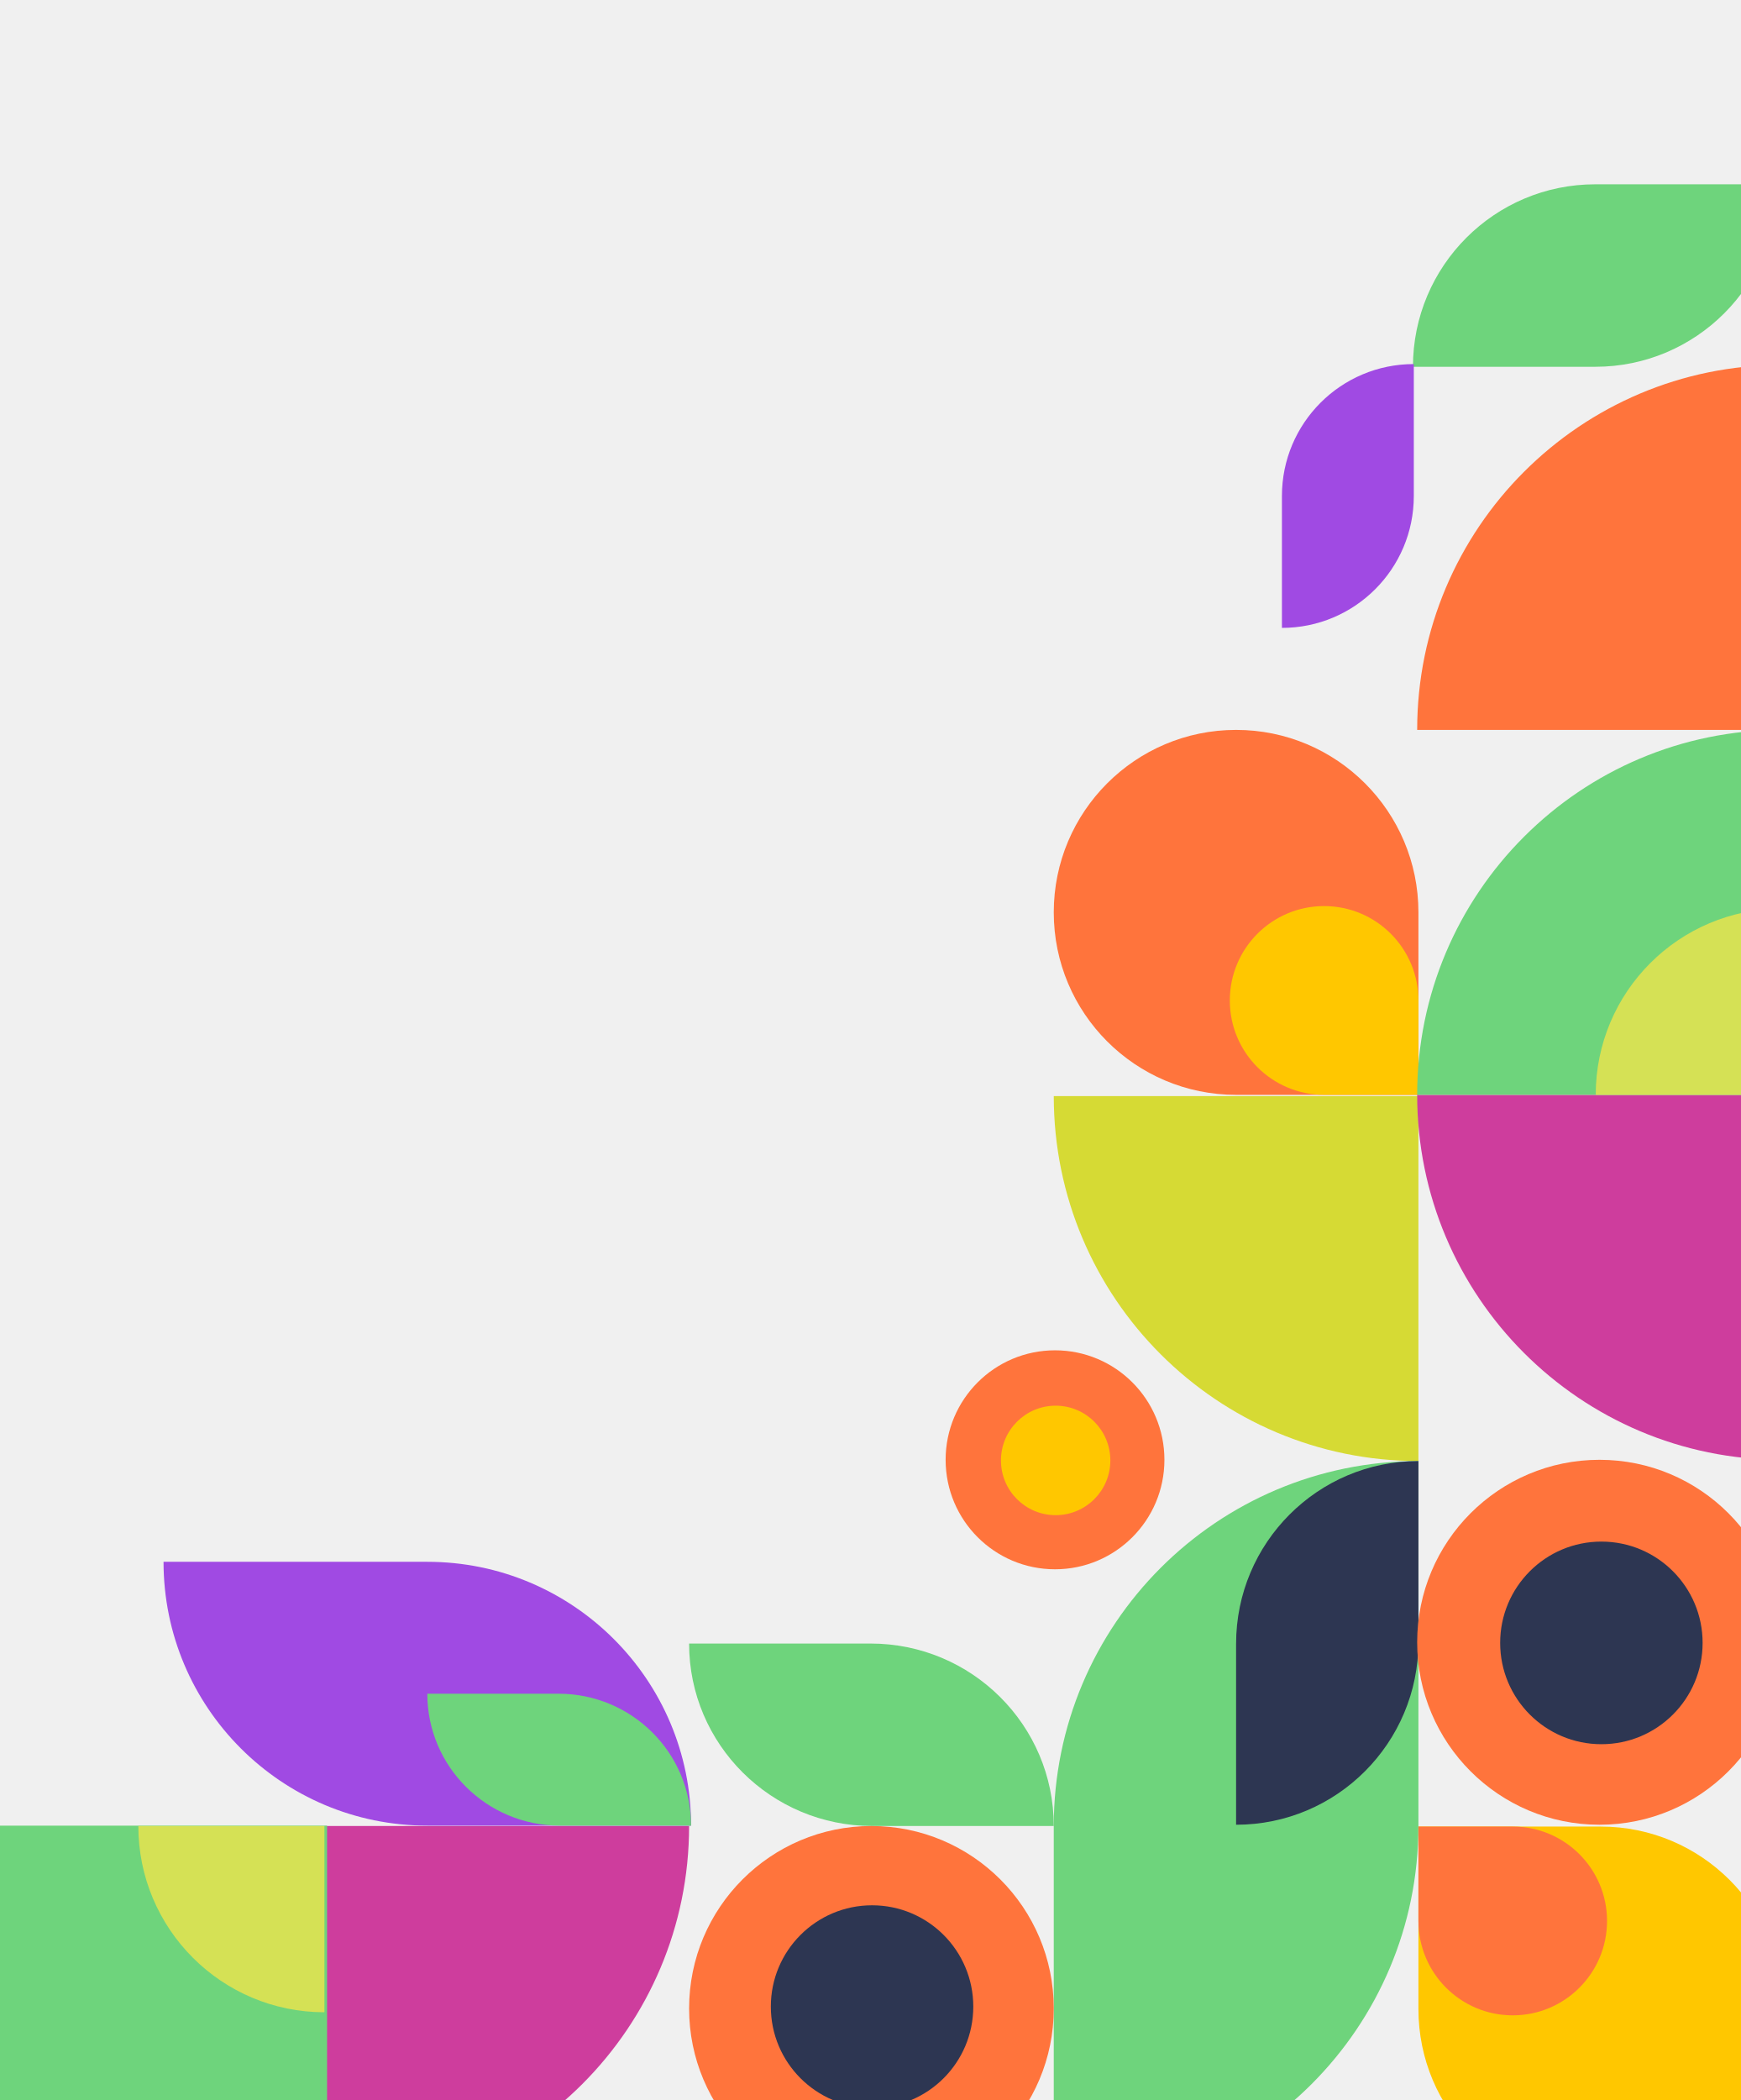
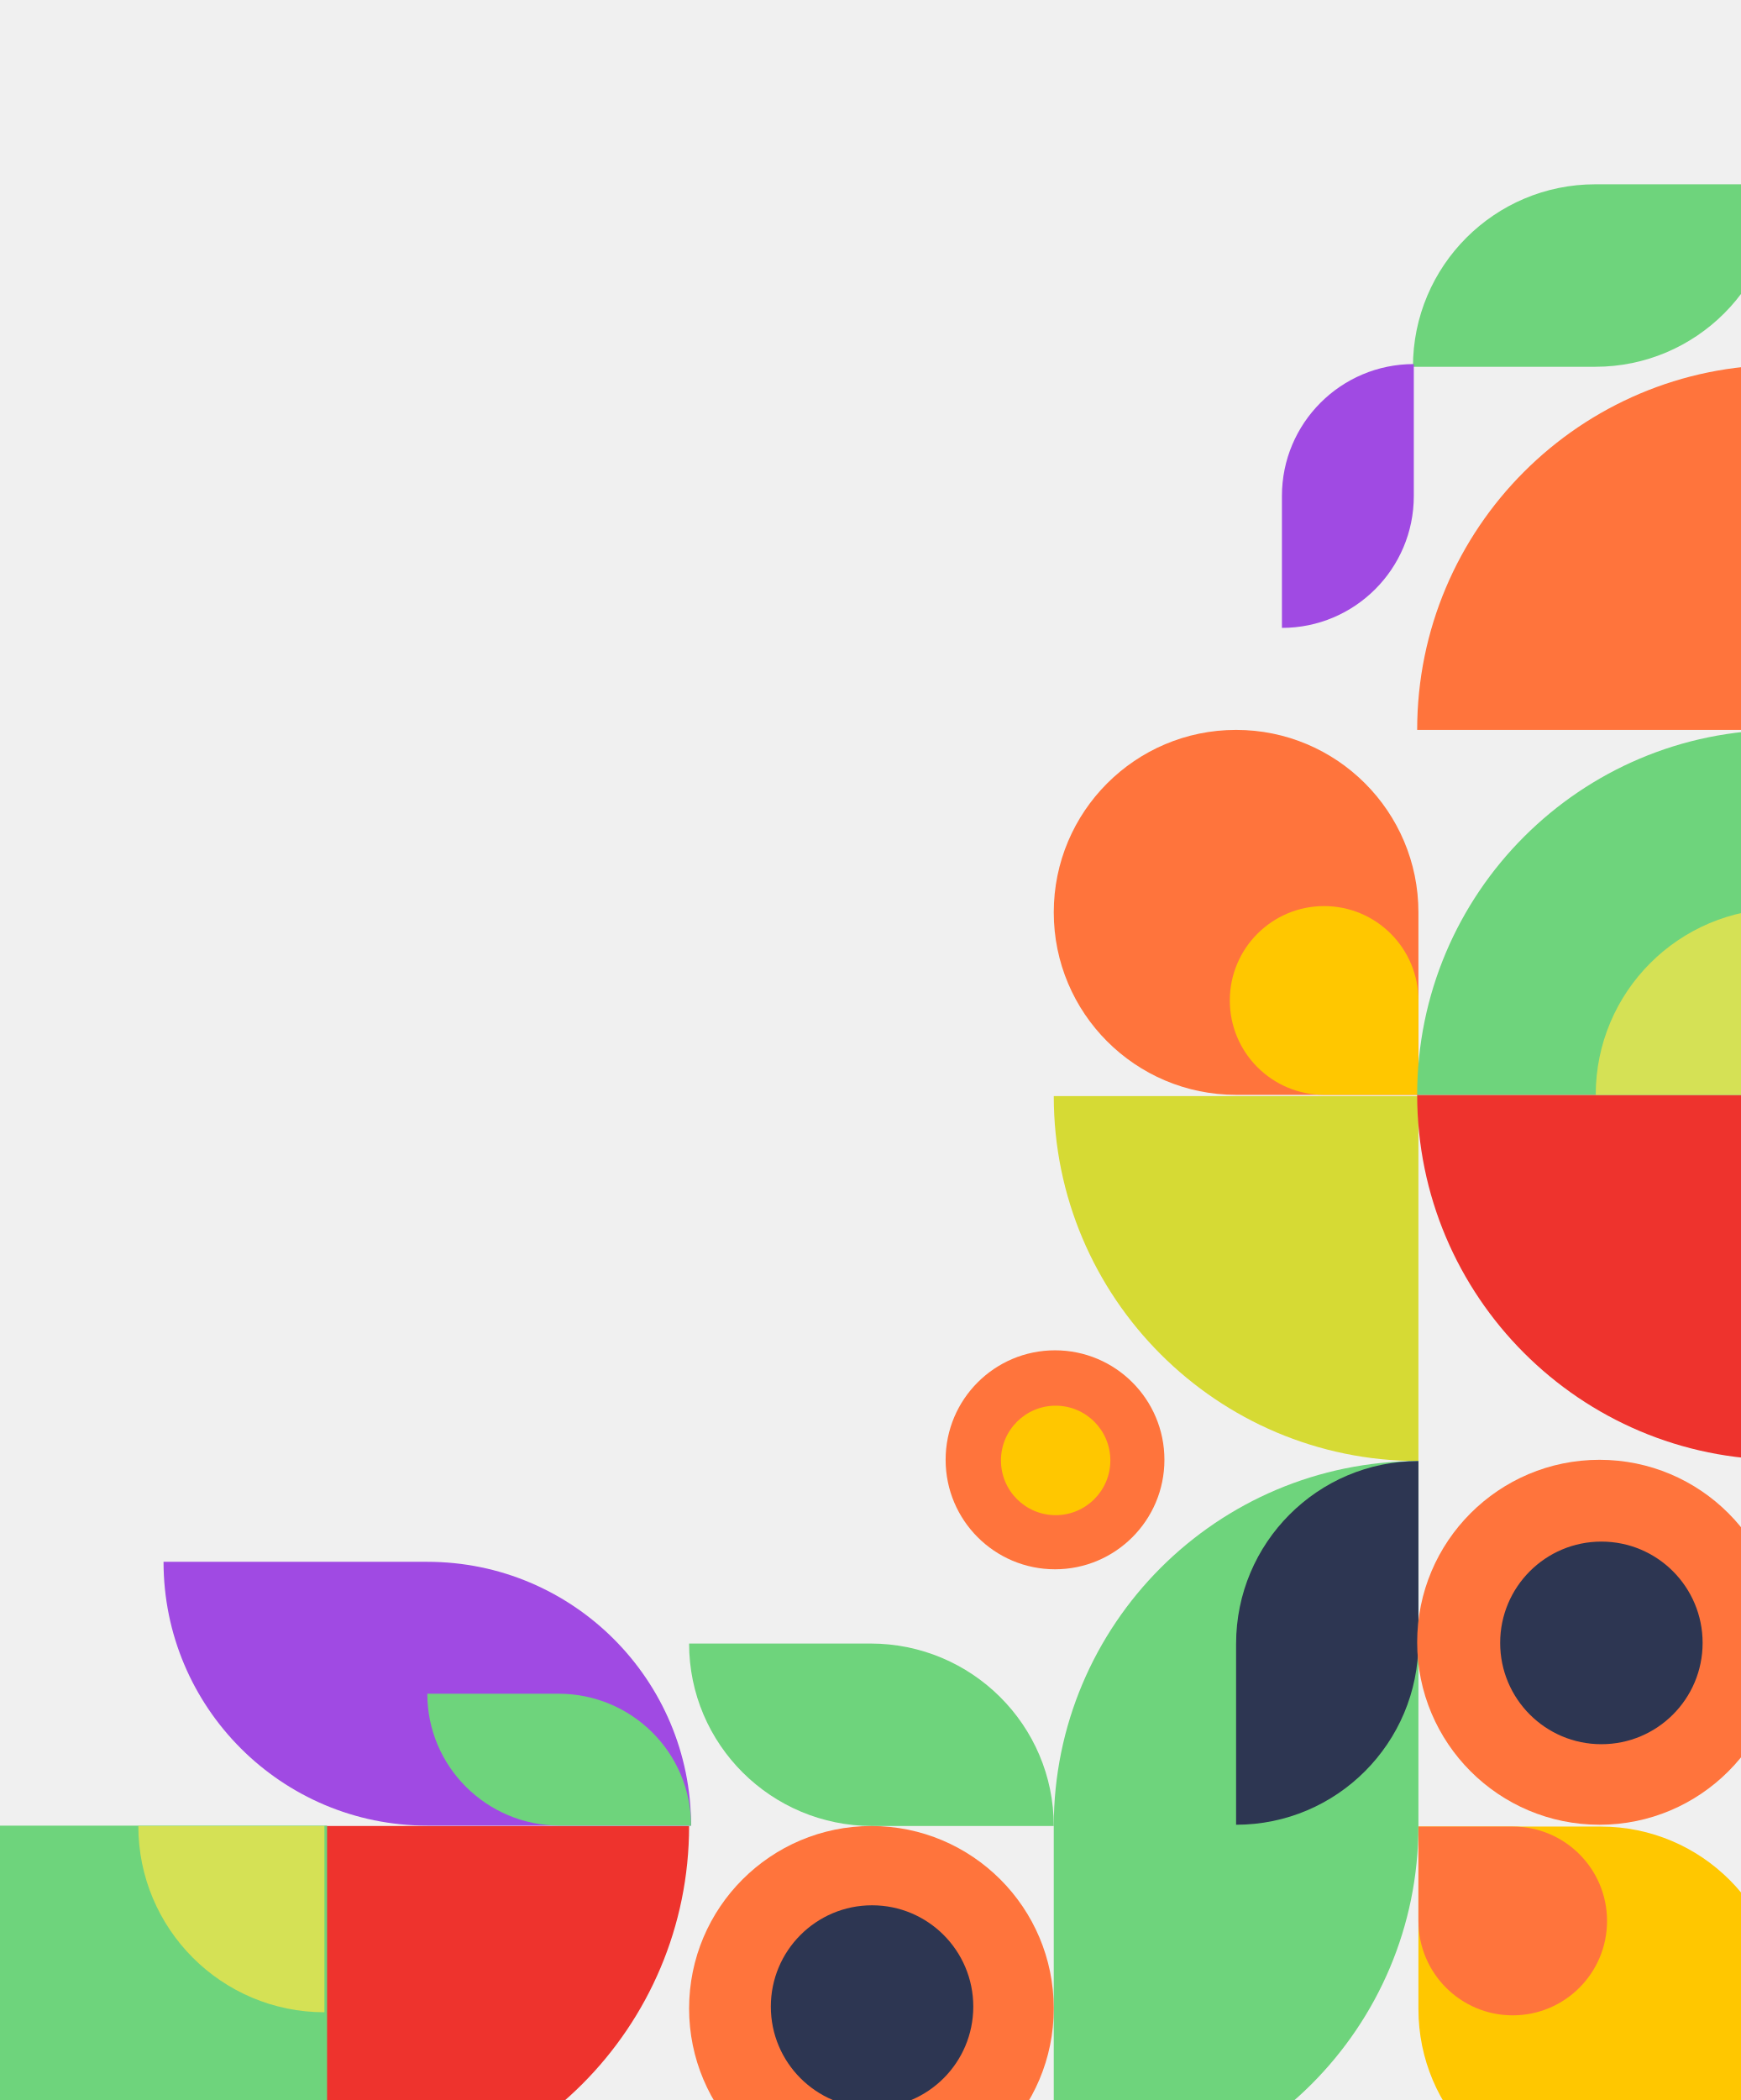
<svg xmlns="http://www.w3.org/2000/svg" width="330" height="398" viewBox="0 0 330 398" fill="none">
  <mask id="mask0" mask-type="alpha" maskUnits="userSpaceOnUse" x="-215" y="0" width="553" height="415">
    <rect x="-215" width="553" height="415" fill="white" />
  </mask>
  <g mask="url(#mask0)">
-     <path d="M130.625 346.072C130.625 384.271 99.676 415.239 61.5 415.239L61.5 346.072H130.625Z" fill="#ce3d9d" />
+     <path d="M130.625 346.072C130.625 384.271 99.676 415.239 61.5 415.239L61.5 346.072H130.625Z" fill="#ee332d" />
    <path d="M268.875 276.905C230.699 276.905 199.75 245.938 199.75 207.739H268.875V276.905Z" fill="#D6DA34" />
    <path d="M62 430C15.608 430 -22 392.392 -22 346H62V430Z" fill="#6ED47C" />
    <path d="M61.5 381.371C42.016 381.371 26.222 365.567 26.222 346.072H61.5V381.371Z" fill="#D5E155" />
    <path d="M336.963 34.929H302.401C283.312 34.929 267.838 50.413 267.838 69.513H302.401C321.489 69.513 336.963 54.029 336.963 34.929Z" fill="#6ED47C" />
    <path d="M130.625 311.489H165.013C184.197 311.489 199.75 326.972 199.75 346.072H165.362C146.177 346.072 130.625 330.588 130.625 311.489Z" fill="#6ED47C" />
    <path d="M199.75 415.239V346.072C199.75 307.873 230.699 276.905 268.875 276.905V346.072C268.875 384.271 237.926 415.239 199.75 415.239Z" fill="#6ED47C" />
    <path d="M234.312 345.833V311.543C234.312 292.413 249.787 276.905 268.875 276.905V311.195C268.875 330.325 253.401 345.833 234.312 345.833Z" fill="#2D3652" />
    <path d="M179.251 276.667C179.251 265.207 188.535 255.917 199.988 255.917C211.442 255.917 220.726 265.207 220.726 276.667C220.726 288.127 211.442 297.417 199.988 297.417C188.535 297.417 179.251 288.127 179.251 276.667Z" fill="#FF743C" />
    <path d="M189.739 276.786C189.739 271.056 194.381 266.411 200.108 266.411C205.834 266.411 210.476 271.056 210.476 276.786C210.476 282.516 205.834 287.161 200.108 287.161C194.381 287.161 189.739 282.516 189.739 276.786Z" fill="#FFC700" />
    <path d="M268.875 172.917C268.875 153.817 253.401 138.333 234.312 138.333C215.224 138.333 199.75 153.817 199.75 172.917C199.75 192.016 215.224 207.5 234.312 207.5H268.875V172.917Z" fill="#FF743C" />
    <path d="M268 69V94C268 107.807 256.807 119 243 119V94C243 80.193 254.193 69 268 69Z" fill="#A04AE3" />
    <path d="M268.875 189.612C268.875 179.733 260.871 171.724 250.997 171.724C241.124 171.724 233.121 179.733 233.121 189.612C233.121 199.491 241.124 207.5 250.997 207.5H268.875V189.612Z" fill="#FFC700" />
    <path d="M130.625 380.655C130.625 361.556 146.099 346.072 165.188 346.072C184.276 346.072 199.75 361.556 199.75 380.655C199.75 399.755 184.276 415.239 165.188 415.239C146.099 415.239 130.625 399.755 130.625 380.655Z" fill="#FF743C" />
    <path d="M146.119 380.298C146.119 369.694 154.71 361.098 165.307 361.098C175.904 361.098 184.495 369.694 184.495 380.298C184.495 390.901 175.904 399.497 165.307 399.497C154.71 399.497 146.119 390.901 146.119 380.298Z" fill="#2D3652" />
    <path d="M268.637 138.333C268.637 100.134 299.585 69.167 337.762 69.167V138.333H268.637Z" fill="#FF743C" />
-     <path d="M337.762 276.667C299.585 276.667 268.637 245.699 268.637 207.5H337.762V276.667Z" fill="#ce3d9d" />
+     <path d="M337.762 276.667C299.585 276.667 268.637 245.699 268.637 207.5H337.762V276.667Z" fill="#ee332d" />
    <path d="M268.637 207.5C268.637 169.3 299.585 138.333 337.762 138.333V207.5H268.637Z" fill="#6ED47C" />
    <path d="M302.484 207.5C302.484 188.004 318.278 172.201 337.762 172.201V207.5H302.484Z" fill="#D5E155" />
    <path d="M268.875 380.762C268.875 399.862 284.349 415.346 303.438 415.346C322.526 415.346 338 399.862 338 380.762C338 361.663 322.526 346.179 303.438 346.179H268.875V380.762Z" fill="#FFC700" />
    <path d="M268.875 364.067C268.875 373.946 276.879 381.955 286.753 381.955C296.626 381.955 304.629 373.946 304.629 364.067C304.629 354.188 296.626 346.179 286.753 346.179H268.875V364.067Z" fill="#FF743C" />
    <path d="M303.199 276.667C322.287 276.667 337.762 292.15 337.762 311.25C337.762 330.35 322.287 345.833 303.199 345.833C284.111 345.833 268.637 330.35 268.637 311.25C268.637 292.15 284.111 276.667 303.199 276.667Z" fill="#FF743C" />
    <path d="M303.557 292.169C314.154 292.169 322.745 300.766 322.745 311.369C322.745 321.973 314.154 330.569 303.557 330.569C292.96 330.569 284.369 321.973 284.369 311.369C284.369 300.766 292.96 292.169 303.557 292.169Z" fill="#2D3652" />
    <path d="M31 296H81C108.614 296 131 318.386 131 346H81C53.386 346 31 323.614 31 296Z" fill="#A04AE3" />
    <path d="M81 321H105.874C119.75 321 131 332.193 131 346H106.126C92.249 346 81 334.807 81 321Z" fill="#6ED47C" />
  </g>
</svg>
